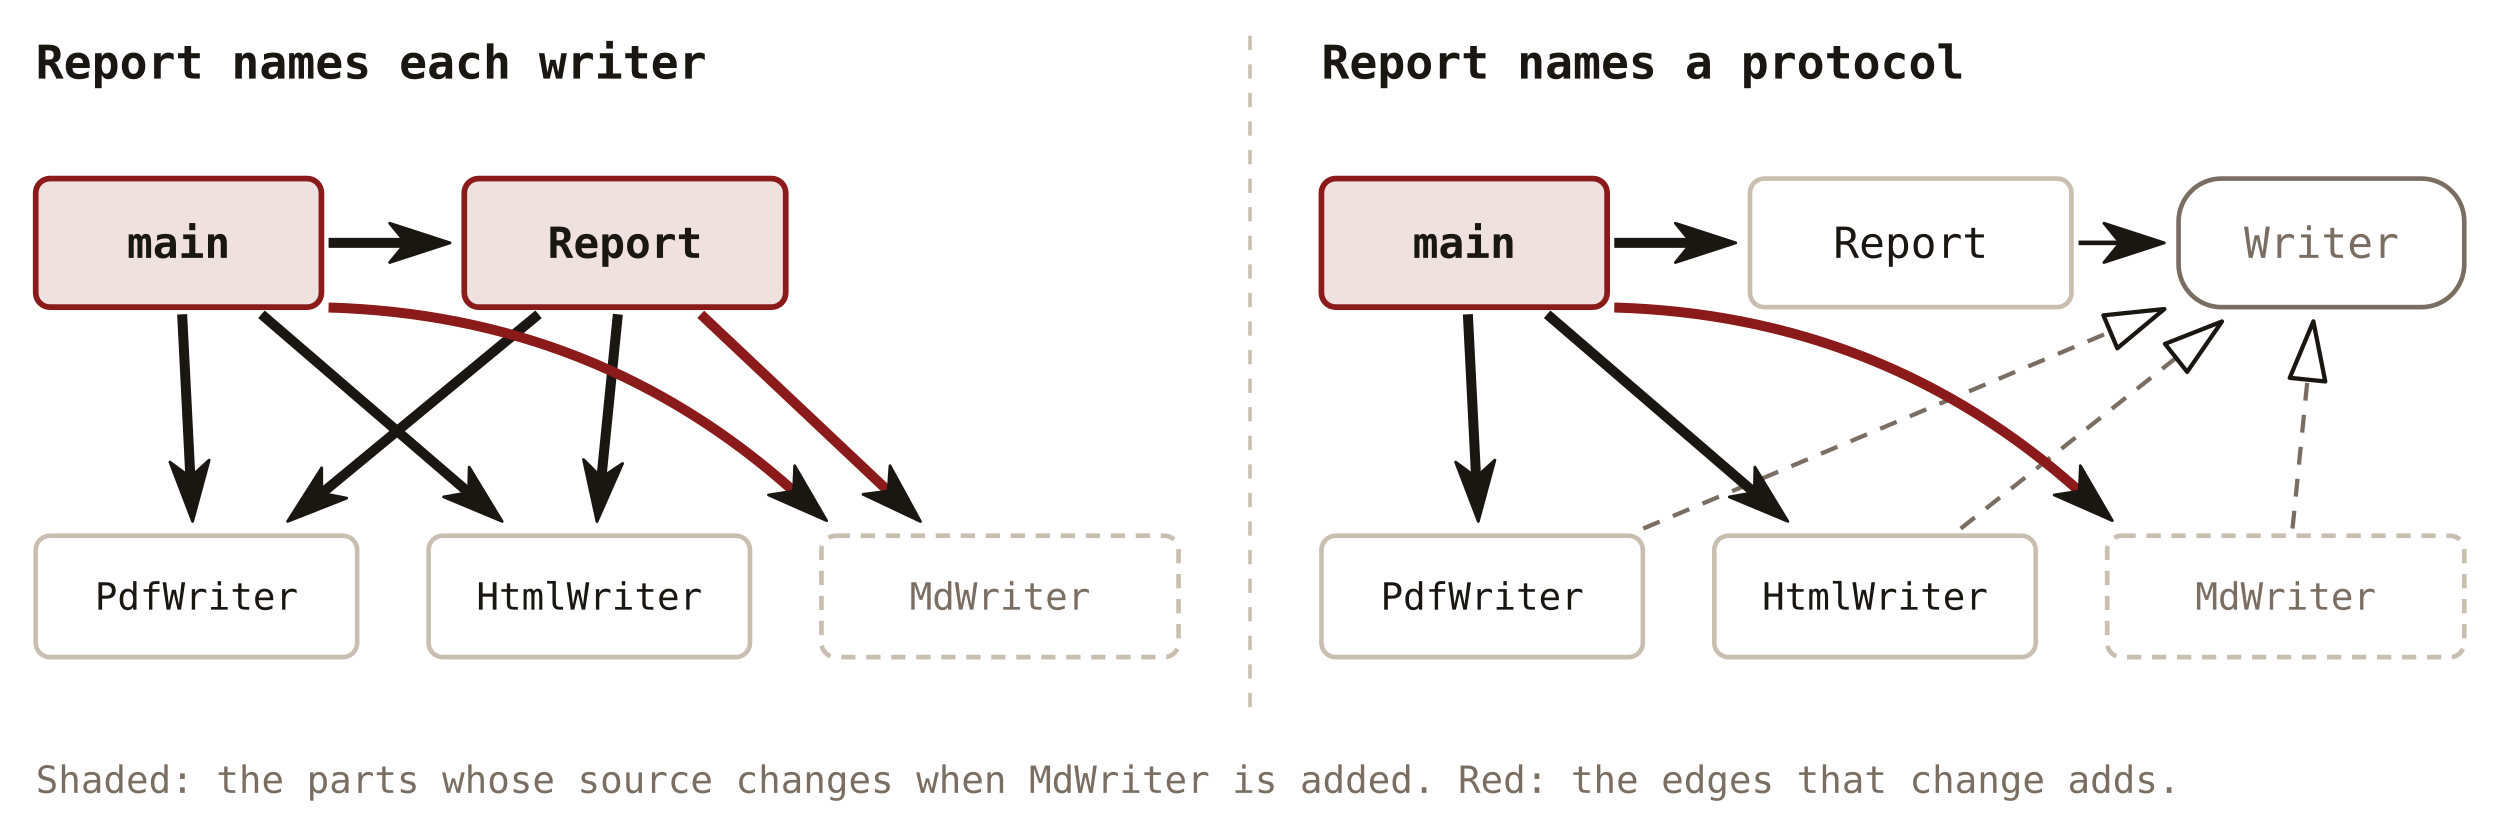
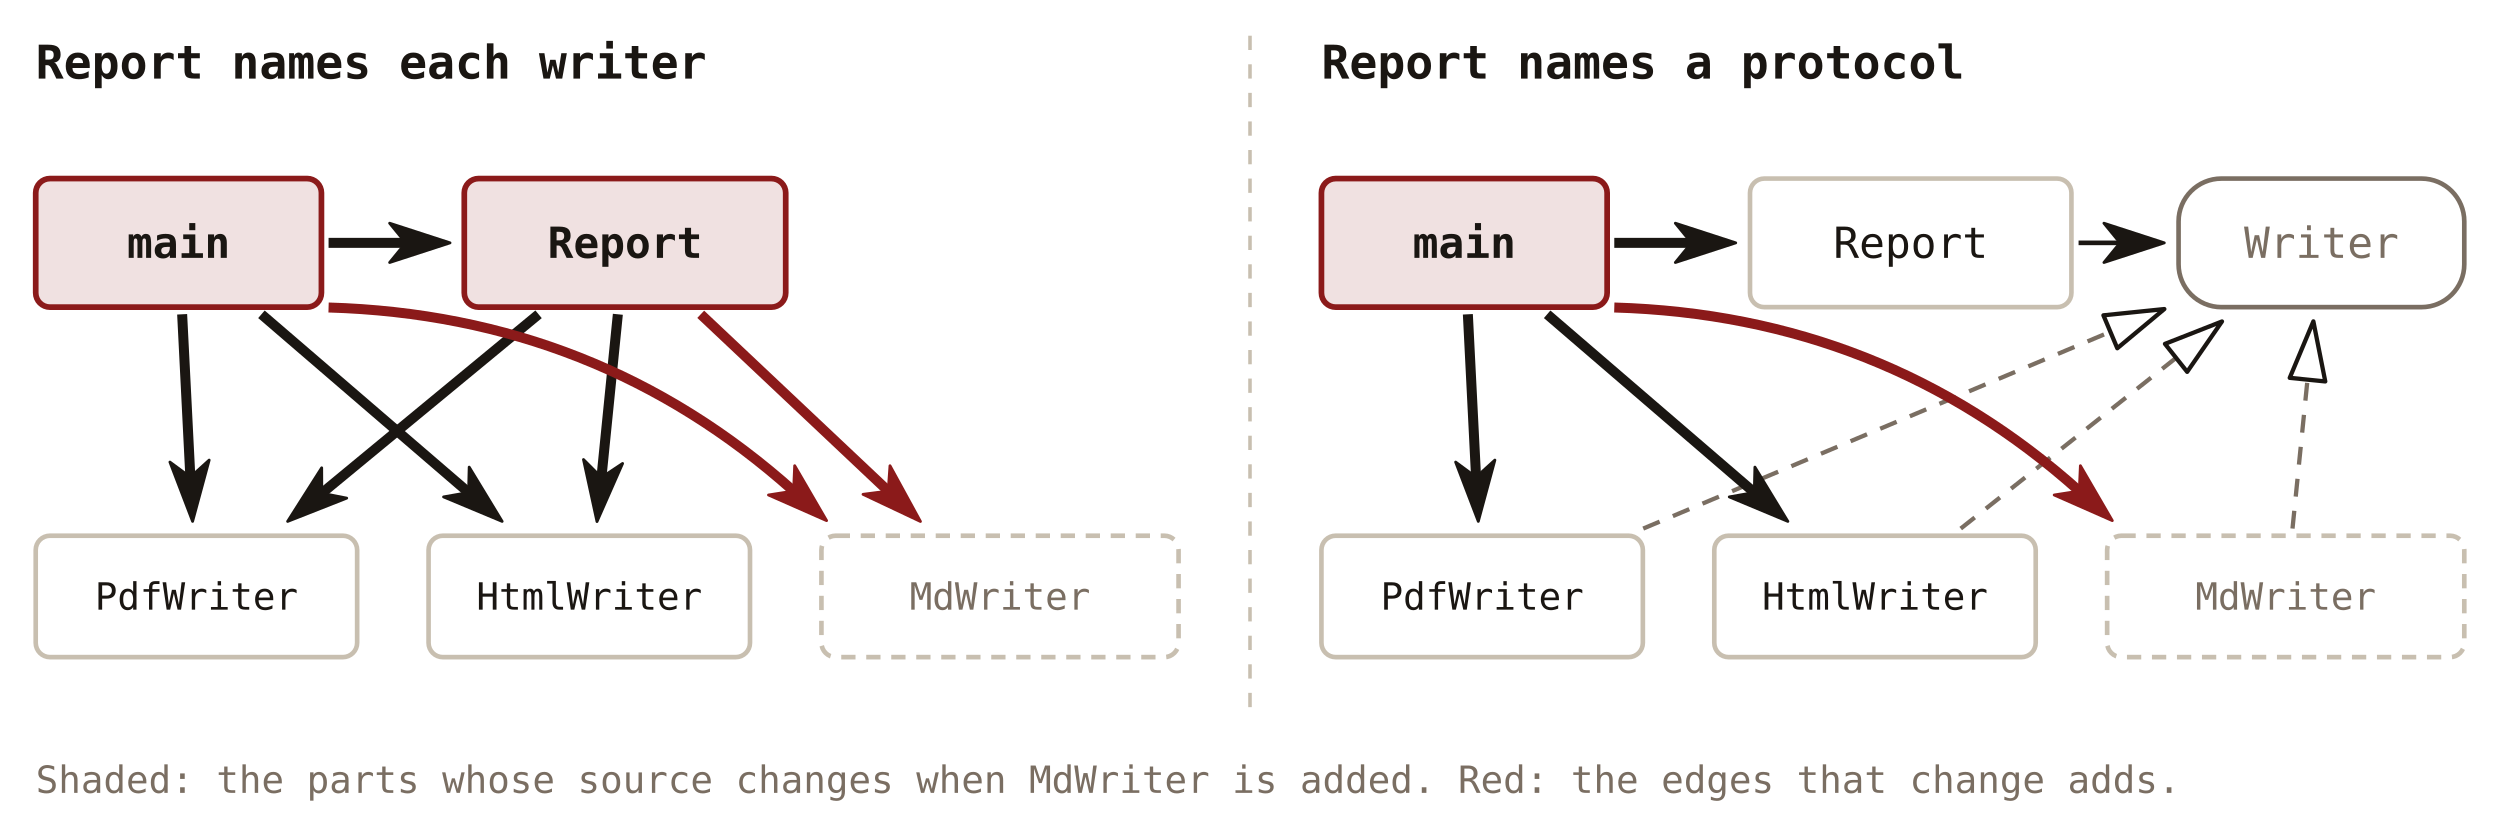
<svg xmlns="http://www.w3.org/2000/svg" viewBox="0 0 700 234" font-family="'JetBrains Mono', Consolas, monospace">
  <defs>
    <marker id="rc-solid" viewBox="0 0 18 12" refX="5" refY="6" markerWidth="18" markerHeight="12" orient="auto" markerUnits="userSpaceOnUse">
      <path d="M0.5,0.5 L17.4,6 L0.5,11.5 L5,6 Z" fill="#1a1612" stroke="#1a1612" stroke-width="0.8" stroke-linejoin="round" />
+     </marker>
+     <marker id="rc-solid-red" viewBox="0 0 18 12" refX="5" refY="6" markerWidth="18" markerHeight="12" orient="auto" markerUnits="userSpaceOnUse">
+       <path d="M0.5,0.5 L17.4,6 L0.5,11.5 L5,6 Z" fill="#8b1a1a" stroke="#8b1a1a" stroke-width="0.8" stroke-linejoin="round" />
    </marker>
    <marker id="rc-hollow" viewBox="0 0 18 12" refX="1" refY="6" markerWidth="18" markerHeight="12" orient="auto" markerUnits="userSpaceOnUse">
      <path d="M1,1 L17.4,6 L1,11 Z" fill="none" stroke="#1a1612" stroke-width="1.2" stroke-linejoin="round" />
    </marker>
  </defs>
  <text x="10" y="22" font-size="13" font-weight="bold" fill="#1a1612" text-anchor="start">Report names each writer</text>
  <rect x="10" y="50" width="80" height="36" fill="#8b1a1a" fill-opacity="0.13" rx="4" />
  <rect x="10" y="50" width="80" height="36" fill="none" stroke="#8b1a1a" stroke-width="1.6" rx="4" />
  <text x="50.0" y="72.2" font-size="12" font-weight="bold" fill="#1a1612" text-anchor="middle">main</text>
  <rect x="130" y="50" width="90" height="36" fill="#8b1a1a" fill-opacity="0.13" rx="4" />
  <rect x="130" y="50" width="90" height="36" fill="none" stroke="#8b1a1a" stroke-width="1.6" rx="4" />
  <text x="175.0" y="72.2" font-size="12" font-weight="bold" fill="#1a1612" text-anchor="middle">Report</text>
  <rect x="10" y="150" width="90" height="34" fill="none" stroke="#c8bfb0" stroke-width="1.3" rx="4" />
  <text x="55.0" y="170.7" font-size="10.5" fill="#1a1612" text-anchor="middle">PdfWriter</text>
  <rect x="120" y="150" width="90" height="34" fill="none" stroke="#c8bfb0" stroke-width="1.3" rx="4" />
  <text x="165.0" y="170.7" font-size="10.5" fill="#1a1612" text-anchor="middle">HtmlWriter</text>
  <rect x="230" y="150" width="100" height="34" fill="none" stroke="#c8bfb0" stroke-width="1.3" rx="4" stroke-dasharray="4,3" />
  <text x="280.0" y="170.7" font-size="10.5" fill="#7a6e62" text-anchor="middle">MdWriter</text>
  <line x1="92.0" y1="68.0" x2="113.6" y2="68" stroke="#1a1612" stroke-width="2.8" marker-end="url(#rc-solid)" />
  <line x1="150.8" y1="88.0" x2="90.1" y2="138.1" stroke="#1a1612" stroke-width="2.8" marker-end="url(#rc-solid)" />
  <line x1="173.0" y1="88.0" x2="168.4" y2="133.7" stroke="#1a1612" stroke-width="2.8" marker-end="url(#rc-solid)" />
-   <line x1="196.2" y1="88.0" x2="248.7" y2="137.5" stroke="#8b1a1a" stroke-width="2.8" marker-end="url(#rc-solid)" />
+   <line x1="196.2" y1="88.0" x2="248.7" y2="137.5" stroke="#8b1a1a" stroke-width="2.8" marker-end="url(#rc-solid-red)" />
  <line x1="51.0" y1="88.0" x2="53.3" y2="133.6" stroke="#1a1612" stroke-width="2.8" marker-end="url(#rc-solid)" />
  <line x1="73.2" y1="88.0" x2="131.2" y2="137.9" stroke="#1a1612" stroke-width="2.8" marker-end="url(#rc-solid)" />
-   <path d="M92,86.1 Q167.2,88.3 222.2,137.5" fill="none" stroke="#8b1a1a" stroke-width="2.8" marker-end="url(#rc-solid)" />
+   <path d="M92,86.1 Q167.2,88.3 222.2,137.5" fill="none" stroke="#8b1a1a" stroke-width="2.8" marker-end="url(#rc-solid-red)" />
  <line x1="350" y1="10" x2="350" y2="200" stroke="#c8bfb0" stroke-width="1" stroke-dasharray="4,4" />
  <text x="370" y="22" font-size="13" font-weight="bold" fill="#1a1612" text-anchor="start">Report names a protocol</text>
  <rect x="370" y="50" width="80" height="36" fill="#8b1a1a" fill-opacity="0.13" rx="4" />
  <rect x="370" y="50" width="80" height="36" fill="none" stroke="#8b1a1a" stroke-width="1.6" rx="4" />
  <text x="410.0" y="72.2" font-size="12" font-weight="bold" fill="#1a1612" text-anchor="middle">main</text>
  <rect x="490" y="50" width="90" height="36" fill="none" stroke="#c8bfb0" stroke-width="1.3" rx="4" />
  <text x="535.0" y="72.2" font-size="12" fill="#1a1612" text-anchor="middle">Report</text>
  <rect x="370" y="150" width="90" height="34" fill="none" stroke="#c8bfb0" stroke-width="1.3" rx="4" />
  <text x="415.0" y="170.7" font-size="10.5" fill="#1a1612" text-anchor="middle">PdfWriter</text>
  <rect x="480" y="150" width="90" height="34" fill="none" stroke="#c8bfb0" stroke-width="1.3" rx="4" />
  <text x="525.0" y="170.7" font-size="10.5" fill="#1a1612" text-anchor="middle">HtmlWriter</text>
  <rect x="590" y="150" width="100" height="34" fill="none" stroke="#c8bfb0" stroke-width="1.3" rx="4" stroke-dasharray="4,3" />
  <text x="640.0" y="170.7" font-size="10.5" fill="#7a6e62" text-anchor="middle">MdWriter</text>
  <line x1="452.0" y1="68.0" x2="473.6" y2="68" stroke="#1a1612" stroke-width="2.8" marker-end="url(#rc-solid)" />
  <rect x="610" y="50" width="80" height="36" fill="none" stroke="#7a6e62" stroke-width="1.3" rx="12" />
  <text x="650.0" y="72.2" font-size="12" fill="#7a6e62" text-anchor="middle">Writer</text>
  <line x1="582.0" y1="68.0" x2="593.6" y2="68" stroke="#1a1612" stroke-width="1.3" marker-end="url(#rc-solid)" />
  <line x1="460.1" y1="148.0" x2="590.9" y2="92.9" stroke="#7a6e62" stroke-width="1.2" stroke-dasharray="5,4" marker-end="url(#rc-hollow)" />
  <line x1="549.0" y1="148.0" x2="609.3" y2="100.2" stroke="#7a6e62" stroke-width="1.2" stroke-dasharray="5,4" marker-end="url(#rc-hollow)" />
  <line x1="641.9" y1="148.0" x2="646.1" y2="106.3" stroke="#7a6e62" stroke-width="1.2" stroke-dasharray="5,4" marker-end="url(#rc-hollow)" />
  <line x1="411.0" y1="88.0" x2="413.3" y2="133.6" stroke="#1a1612" stroke-width="2.8" marker-end="url(#rc-solid)" />
  <line x1="433.2" y1="88.0" x2="491.2" y2="137.9" stroke="#1a1612" stroke-width="2.8" marker-end="url(#rc-solid)" />
-   <path d="M452,86.1 Q527.2,88.3 582.2,137.5" fill="none" stroke="#8b1a1a" stroke-width="2.8" marker-end="url(#rc-solid)" />
+   <path d="M452,86.1 Q527.2,88.3 582.2,137.5" fill="none" stroke="#8b1a1a" stroke-width="2.8" marker-end="url(#rc-solid-red)" />
  <text x="10" y="222" font-size="10.5" fill="#7a6e62" text-anchor="start">Shaded: the parts whose source changes when MdWriter is added. Red: the edges that change adds.</text>
</svg>
